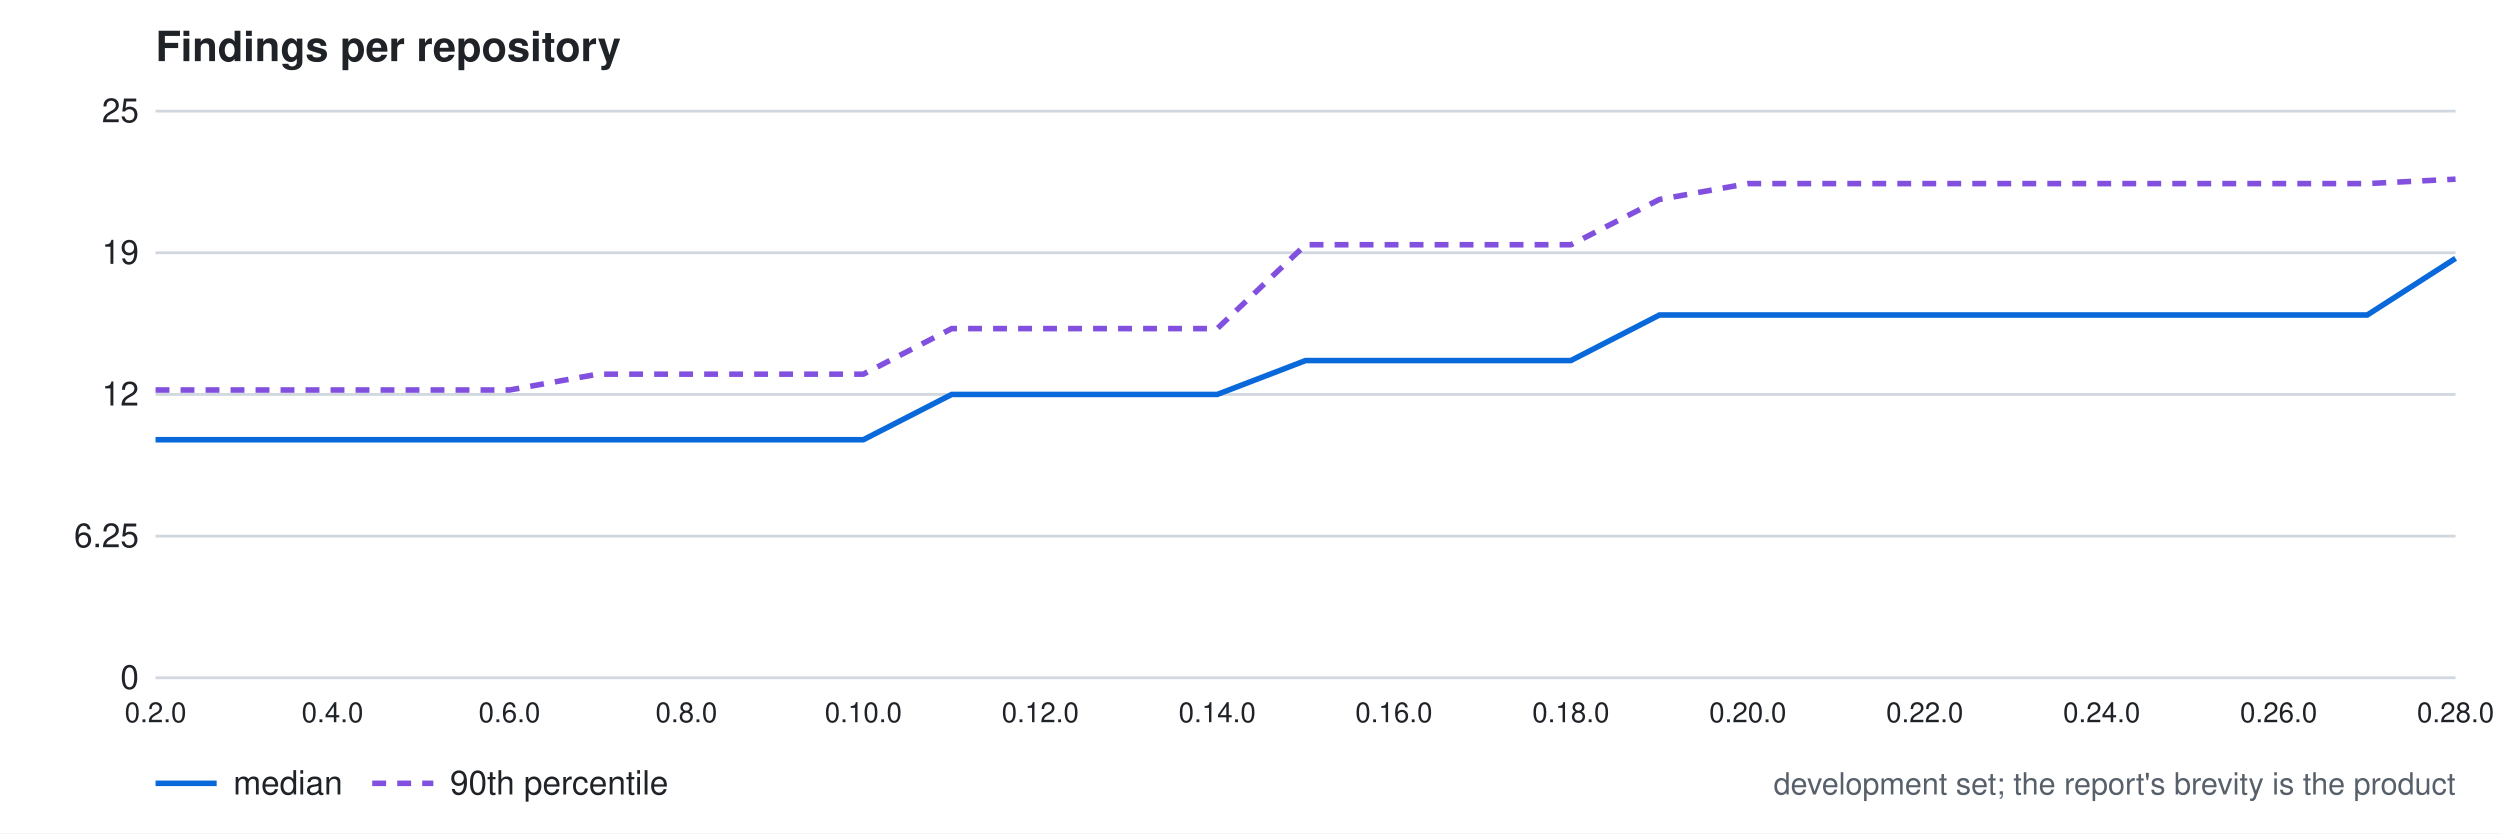
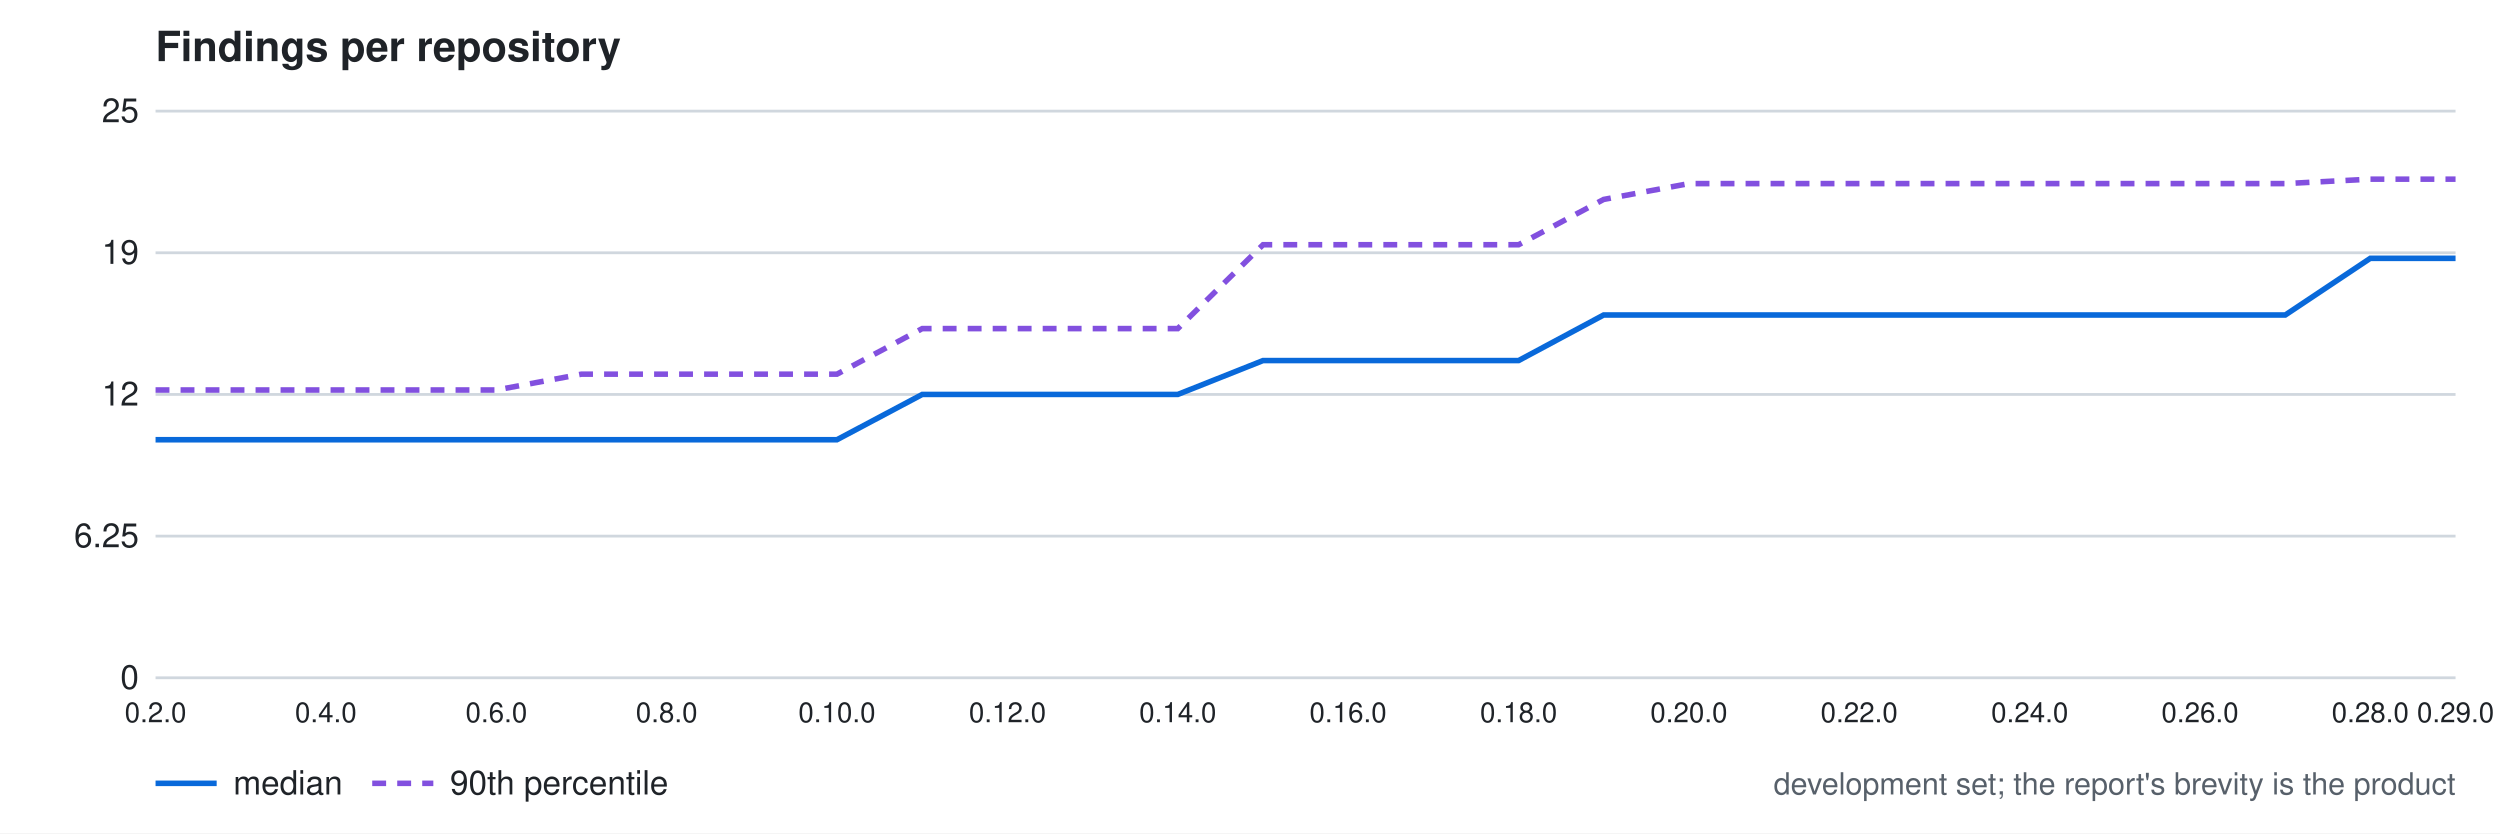
<svg xmlns="http://www.w3.org/2000/svg" width="900" height="300" viewBox="0 0 900 300" font-family="-apple-system,Segoe UI,Helvetica,Arial,sans-serif" font-size="12">
  <rect width="900" height="300" fill="#ffffff" />
  <text x="56" y="22" font-size="15" font-weight="600" fill="#1f2328">Findings per repository</text>
  <line x1="56" y1="244.0" x2="884" y2="244.0" stroke="#d0d7de" stroke-width="1" />
  <text x="50" y="248.0" text-anchor="end" fill="#1f2328">0</text>
  <line x1="56" y1="193.0" x2="884" y2="193.0" stroke="#d0d7de" stroke-width="1" />
  <text x="50" y="197.0" text-anchor="end" fill="#1f2328">6.25</text>
  <line x1="56" y1="142.0" x2="884" y2="142.0" stroke="#d0d7de" stroke-width="1" />
  <text x="50" y="146.0" text-anchor="end" fill="#1f2328">12</text>
  <line x1="56" y1="91.0" x2="884" y2="91.0" stroke="#d0d7de" stroke-width="1" />
  <text x="50" y="95.0" text-anchor="end" fill="#1f2328">19</text>
  <line x1="56" y1="40.0" x2="884" y2="40.0" stroke="#d0d7de" stroke-width="1" />
  <text x="50" y="44.0" text-anchor="end" fill="#1f2328">25</text>
  <text x="56.0" y="260" text-anchor="middle" fill="#1f2328" font-size="10">0.2.0</text>
-   <text x="119.7" y="260" text-anchor="middle" fill="#1f2328" font-size="10">0.4.0</text>
-   <text x="183.4" y="260" text-anchor="middle" fill="#1f2328" font-size="10">0.6.0</text>
-   <text x="247.1" y="260" text-anchor="middle" fill="#1f2328" font-size="10">0.8.0</text>
-   <text x="310.8" y="260" text-anchor="middle" fill="#1f2328" font-size="10">0.10.0</text>
-   <text x="374.5" y="260" text-anchor="middle" fill="#1f2328" font-size="10">0.12.0</text>
-   <text x="438.2" y="260" text-anchor="middle" fill="#1f2328" font-size="10">0.14.0</text>
-   <text x="501.8" y="260" text-anchor="middle" fill="#1f2328" font-size="10">0.16.0</text>
-   <text x="565.5" y="260" text-anchor="middle" fill="#1f2328" font-size="10">0.18.0</text>
-   <text x="629.2" y="260" text-anchor="middle" fill="#1f2328" font-size="10">0.20.0</text>
-   <text x="692.9" y="260" text-anchor="middle" fill="#1f2328" font-size="10">0.22.0</text>
-   <text x="756.6" y="260" text-anchor="middle" fill="#1f2328" font-size="10">0.24.0</text>
-   <text x="820.3" y="260" text-anchor="middle" fill="#1f2328" font-size="10">0.26.0</text>
-   <text x="884.0" y="260" text-anchor="middle" fill="#1f2328" font-size="10">0.28.0</text>
-   <polyline points="56.0,158.3 87.8,158.3 119.7,158.3 151.5,158.3 183.4,158.3 215.2,158.3 247.1,158.3 278.9,158.3 310.8,158.3 342.6,142.0 374.5,142.0 406.3,142.0 438.2,142.0 470.0,129.8 501.8,129.8 533.7,129.8 565.5,129.8 597.4,113.4 629.2,113.4 661.1,113.4 692.9,113.4 724.8,113.4 756.6,113.4 788.5,113.4 820.3,113.4 852.2,113.4 884.0,93.0" fill="none" stroke="#0969da" stroke-width="2" />
-   <polyline points="56.0,140.4 87.8,140.4 119.7,140.4 151.5,140.4 183.4,140.4 215.2,134.7 247.1,134.7 278.9,134.7 310.8,134.7 342.6,118.3 374.5,118.3 406.3,118.3 438.2,118.3 470.0,88.1 501.8,88.1 533.7,88.1 565.5,88.1 597.4,71.8 629.2,66.1 661.1,66.1 692.9,66.1 724.8,66.1 756.6,66.1 788.5,66.1 820.3,66.1 852.2,66.1 884.0,64.5" fill="none" stroke="#8250df" stroke-width="2" stroke-dasharray="5 4" />
+   <text x="117.3" y="260" text-anchor="middle" fill="#1f2328" font-size="10">0.4.0</text>
+   <text x="178.7" y="260" text-anchor="middle" fill="#1f2328" font-size="10">0.6.0</text>
+   <text x="240.0" y="260" text-anchor="middle" fill="#1f2328" font-size="10">0.8.0</text>
+   <text x="301.3" y="260" text-anchor="middle" fill="#1f2328" font-size="10">0.10.0</text>
+   <text x="362.7" y="260" text-anchor="middle" fill="#1f2328" font-size="10">0.12.0</text>
+   <text x="424.0" y="260" text-anchor="middle" fill="#1f2328" font-size="10">0.14.0</text>
+   <text x="485.3" y="260" text-anchor="middle" fill="#1f2328" font-size="10">0.16.0</text>
+   <text x="546.7" y="260" text-anchor="middle" fill="#1f2328" font-size="10">0.18.0</text>
+   <text x="608.0" y="260" text-anchor="middle" fill="#1f2328" font-size="10">0.20.0</text>
+   <text x="669.3" y="260" text-anchor="middle" fill="#1f2328" font-size="10">0.22.0</text>
+   <text x="730.7" y="260" text-anchor="middle" fill="#1f2328" font-size="10">0.24.0</text>
+   <text x="792.0" y="260" text-anchor="middle" fill="#1f2328" font-size="10">0.26.0</text>
+   <text x="853.3" y="260" text-anchor="middle" fill="#1f2328" font-size="10">0.28.0</text>
+   <text x="884.0" y="260" text-anchor="middle" fill="#1f2328" font-size="10">0.29.0</text>
+   <polyline points="56.0,158.3 86.7,158.3 117.3,158.3 148.0,158.3 178.7,158.3 209.3,158.3 240.0,158.3 270.7,158.3 301.3,158.3 332.0,142.0 362.7,142.0 393.3,142.0 424.0,142.0 454.7,129.8 485.3,129.8 516.0,129.8 546.7,129.8 577.3,113.4 608.0,113.4 638.7,113.4 669.3,113.4 700.0,113.4 730.7,113.4 761.3,113.4 792.0,113.4 822.7,113.4 853.3,93.0 884.0,93.0" fill="none" stroke="#0969da" stroke-width="2" />
+   <polyline points="56.0,140.4 86.7,140.4 117.3,140.4 148.0,140.4 178.7,140.4 209.3,134.7 240.0,134.7 270.7,134.7 301.3,134.7 332.0,118.3 362.7,118.3 393.3,118.3 424.0,118.3 454.7,88.1 485.3,88.1 516.0,88.1 546.7,88.1 577.3,71.8 608.0,66.1 638.7,66.1 669.3,66.1 700.0,66.1 730.7,66.1 761.3,66.1 792.0,66.1 822.7,66.1 853.3,64.5 884.0,64.5" fill="none" stroke="#8250df" stroke-width="2" stroke-dasharray="5 4" />
  <line x1="56" y1="282" x2="78" y2="282" stroke="#0969da" stroke-width="2" />
  <text x="84" y="286" fill="#1f2328">median</text>
  <line x1="134" y1="282" x2="156" y2="282" stroke="#8250df" stroke-width="2" stroke-dasharray="5 4" />
  <text x="162" y="286" fill="#1f2328">90th percentile</text>
  <text x="884" y="286" text-anchor="end" fill="#57606a" font-size="11">development set; the report's brevity is the product</text>
</svg>
